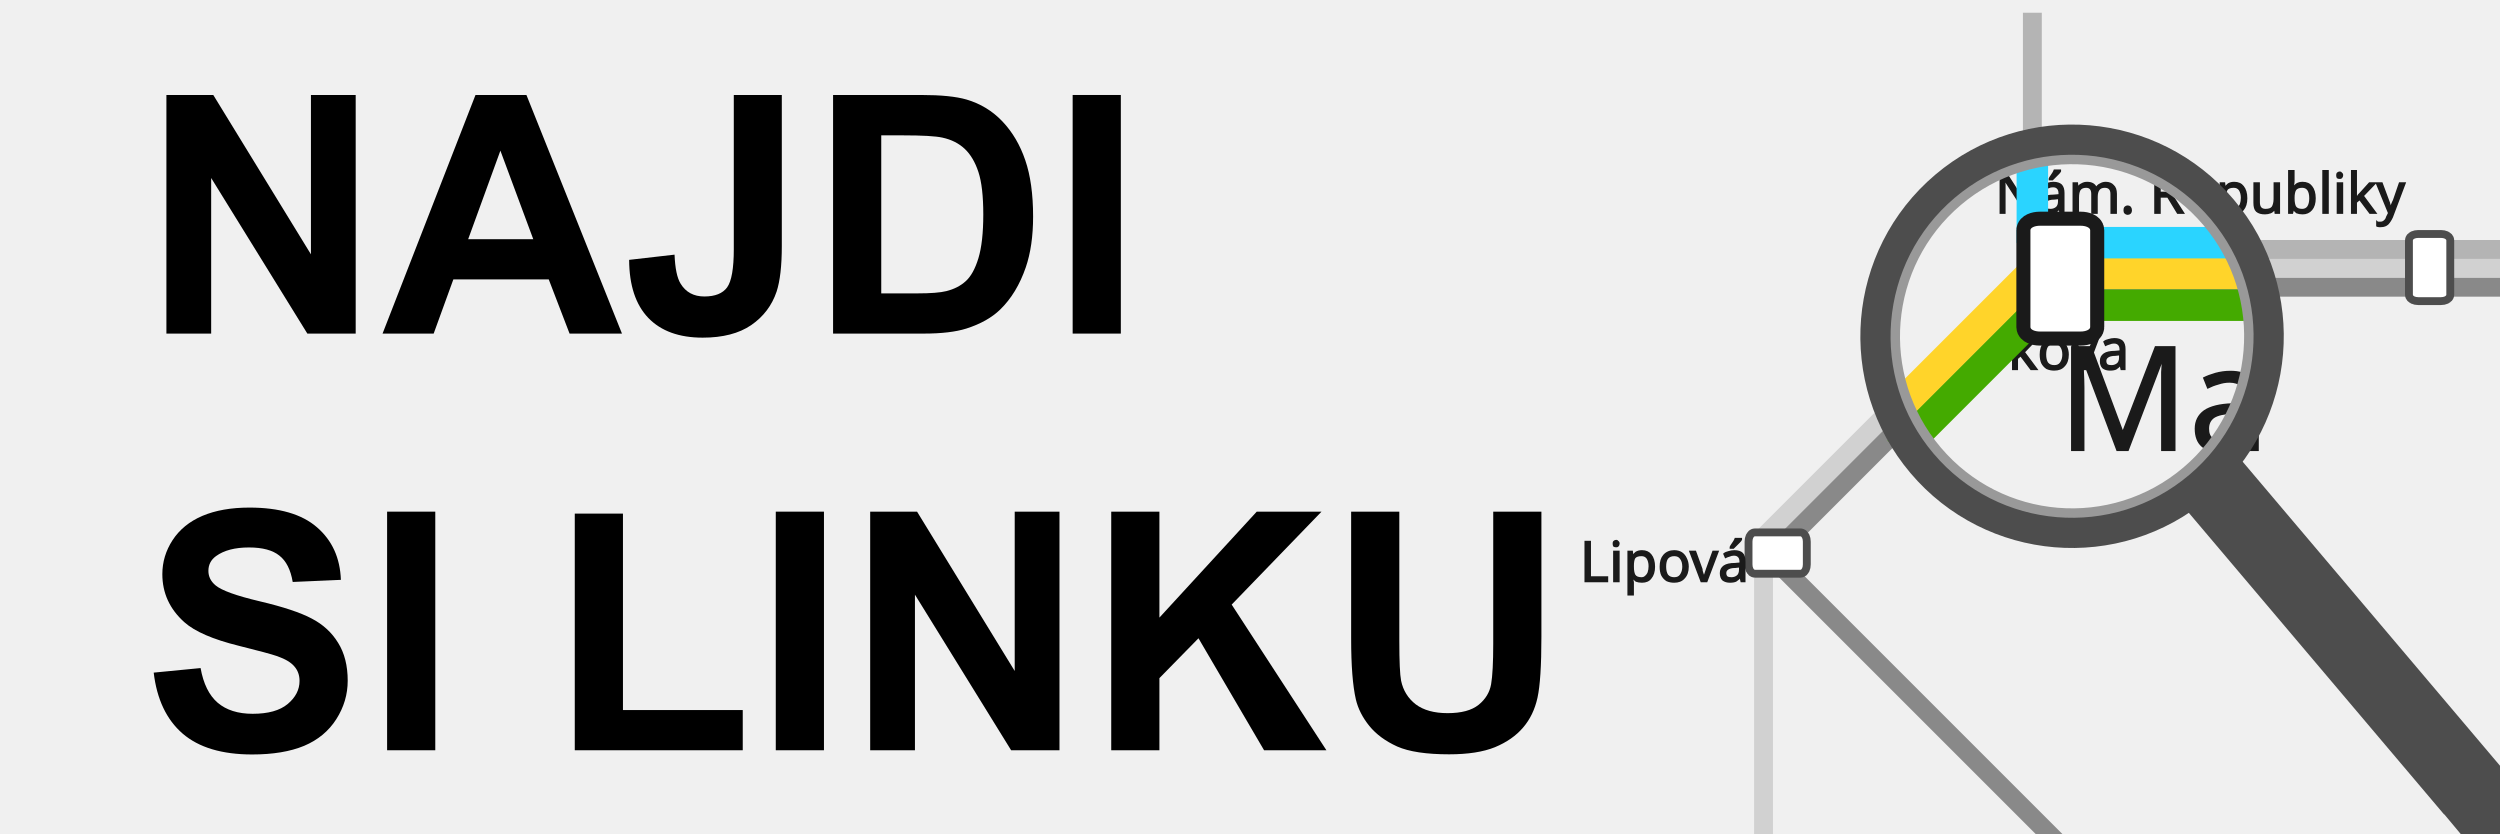
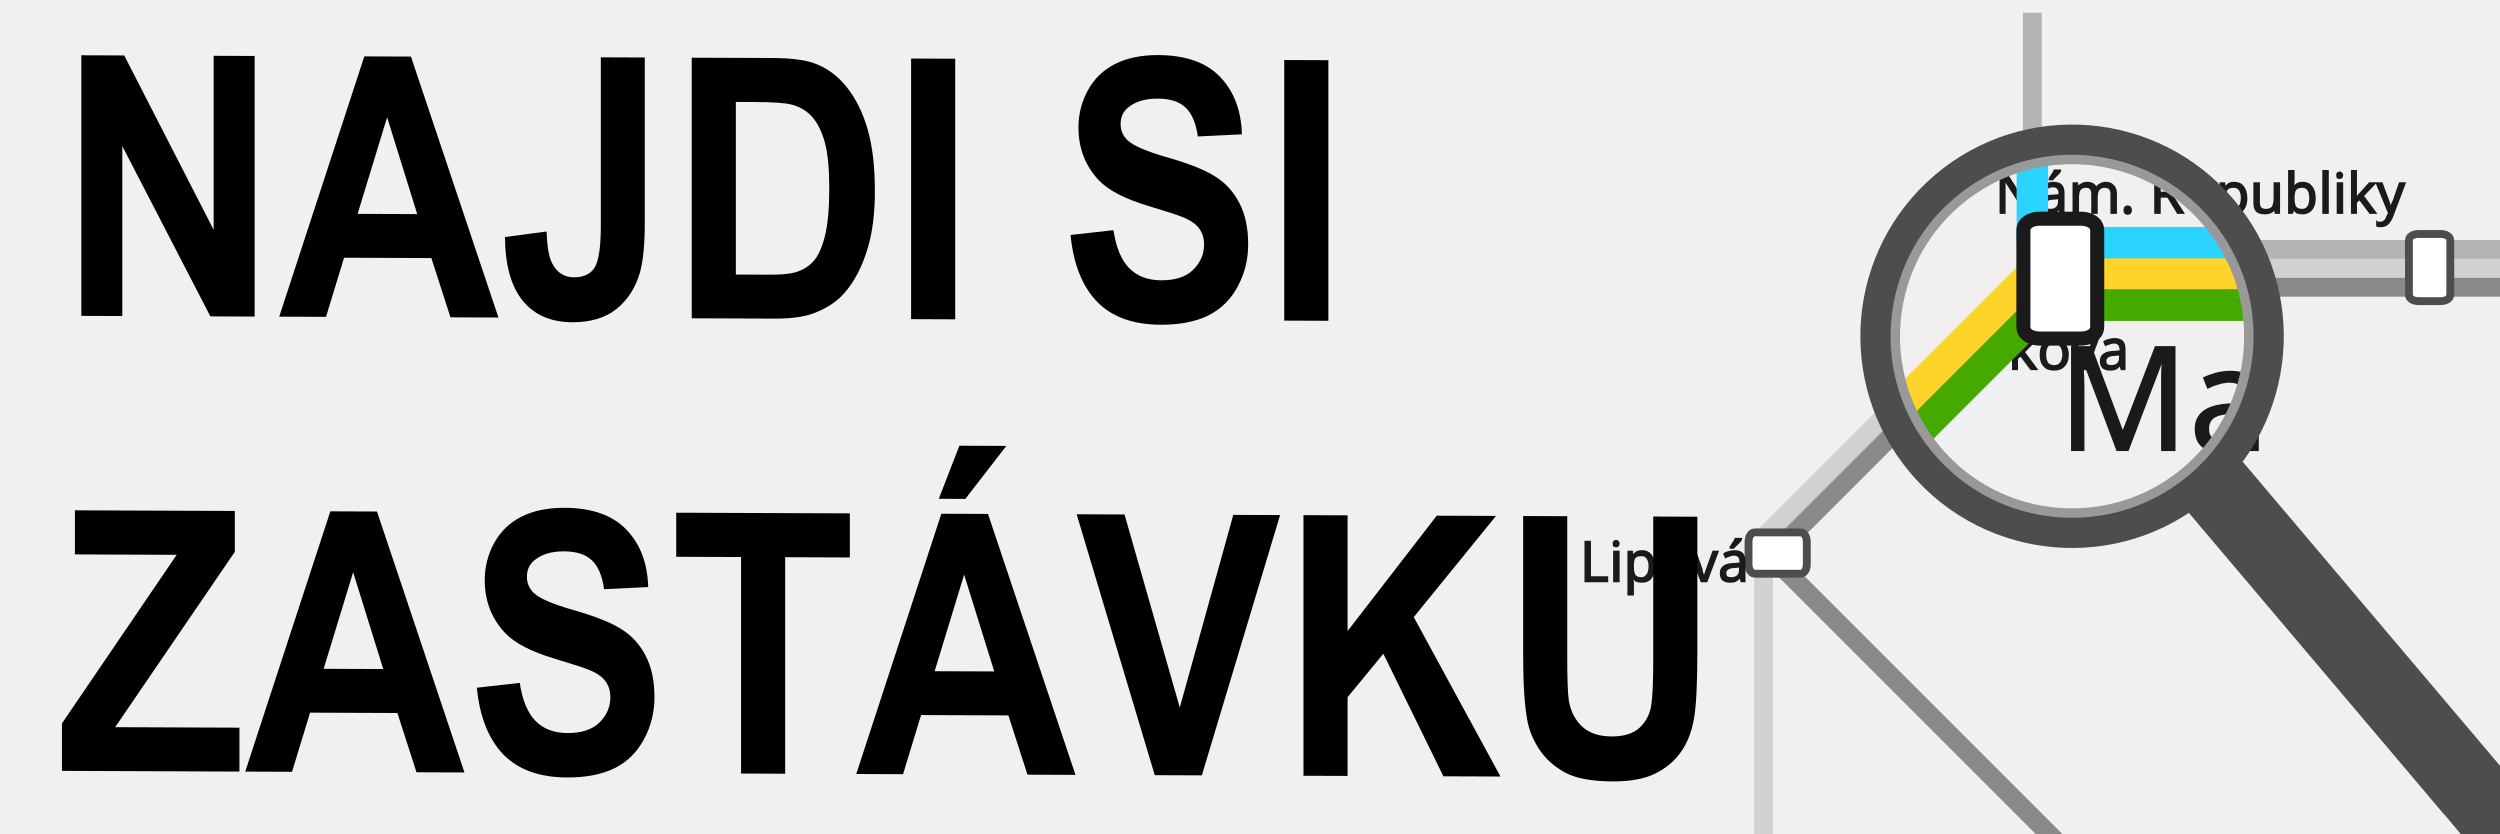
<svg xmlns="http://www.w3.org/2000/svg" width="300" height="100" viewBox="0 0 79.375 26.458" version="1.1" id="svg8">
  <defs id="defs2">
    <filter style="color-interpolation-filters:sRGB" id="filter873">
      <feColorMatrix values="0.21 0.72 0.072 0 0 0.21 0.72 0.072 0 0 0.21 0.72 0.072 0 0 0 0 0 1 0 " id="feColorMatrix871" />
    </filter>
    <filter style="color-interpolation-filters:sRGB" id="filter877">
      <feColorMatrix values="0.21 0.72 0.072 0 0 0.21 0.72 0.072 0 0 0.21 0.72 0.072 0 0 0 0 0 1 0 " id="feColorMatrix875" />
    </filter>
    <filter style="color-interpolation-filters:sRGB" id="filter881">
      <feColorMatrix values="0.21 0.72 0.072 0 0 0.21 0.72 0.072 0 0 0.21 0.72 0.072 0 0 0 0 0 1 0 " id="feColorMatrix879" />
    </filter>
  </defs>
  <g id="layer2" style="display:inline">
    <path style="fill:none;stroke:#ffd42a;stroke-width:0.6;stroke-linecap:butt;stroke-linejoin:bevel;stroke-miterlimit:4;stroke-dasharray:none;stroke-opacity:1;filter:url(#filter873)" d="M 55.992,28.58 V 17.053 L 64.527,8.518 H 79.989 64.527" id="path852" />
    <path style="fill:none;stroke:#44aa00;stroke-width:0.6;stroke-linecap:butt;stroke-linejoin:bevel;stroke-miterlimit:4;stroke-dasharray:none;stroke-opacity:1;filter:url(#filter877)" d="M 80.11,9.12 H 64.767 l -8.535,8.535 11.934,11.934" id="path854" />
    <path style="fill:none;stroke:#2ad4ff;stroke-width:0.6;stroke-linecap:butt;stroke-linejoin:bevel;stroke-miterlimit:4;stroke-dasharray:none;stroke-opacity:1;filter:url(#filter881)" d="M 80.001,7.92 H 64.527 V 0.405" id="path856" />
    <rect style="opacity:1;fill:#ffffff;fill-opacity:1;fill-rule:nonzero;stroke:#4d4d4d;stroke-width:0.5;stroke-linecap:round;stroke-linejoin:round;stroke-miterlimit:4;stroke-dasharray:none;stroke-dashoffset:0;stroke-opacity:1;paint-order:stroke fill markers" id="rect948" width="1.6" height="1.062" x="55.641" y="17.028" ry="0.169" rx="0.079" />
    <rect rx="0.079" ry="0.169" y="-77.671" x="7.554" height="1.062" width="1.881" id="rect954" style="opacity:1;fill:#ffffff;fill-opacity:1;fill-rule:nonzero;stroke:#4d4d4d;stroke-width:0.5;stroke-linecap:round;stroke-linejoin:round;stroke-miterlimit:4;stroke-dasharray:none;stroke-dashoffset:0;stroke-opacity:1;paint-order:stroke fill markers" transform="rotate(90)" />
    <text xml:space="preserve" style="font-style:normal;font-variant:normal;font-weight:normal;font-stretch:normal;font-size:5.292px;line-height:1.25;font-family:sans-serif;-inkscape-font-specification:sans-serif;letter-spacing:0px;word-spacing:0px;fill:#000000;fill-opacity:1;stroke:none;stroke-width:0.265" x="73.526" y="12.567" id="text978">
      <tspan id="tspan976" x="73.526" y="17.395" style="stroke-width:0.265" />
    </text>
    <text xml:space="preserve" style="font-style:normal;font-variant:normal;font-weight:normal;font-stretch:normal;font-size:5.292px;line-height:1.25;font-family:sans-serif;-inkscape-font-specification:sans-serif;text-align:end;letter-spacing:0px;word-spacing:0px;text-anchor:end;display:inline;fill:#000000;fill-opacity:1;stroke:#1a1a1a;stroke-width:0.05;stroke-miterlimit:4;stroke-dasharray:none" x="74.489" y="11.724" id="text1022">
      <tspan id="tspan1020" x="74.489" y="11.724" style="font-style:normal;font-variant:normal;font-weight:normal;font-stretch:normal;font-size:1.764px;font-family:calibri;-inkscape-font-specification:calibri;text-align:end;text-anchor:end;fill:#1a1a1a;stroke:#1a1a1a;stroke-width:0.05;stroke-miterlimit:4;stroke-dasharray:none">kova</tspan>
    </text>
    <text id="text1028" y="6.766" x="83.235" style="font-style:normal;font-variant:normal;font-weight:normal;font-stretch:normal;font-size:5.292px;line-height:1.25;font-family:sans-serif;-inkscape-font-specification:sans-serif;text-align:end;letter-spacing:0px;word-spacing:0px;text-anchor:end;display:inline;fill:#000000;fill-opacity:1;stroke:#1a1a1a;stroke-width:0.05;stroke-miterlimit:4;stroke-dasharray:none" xml:space="preserve">
      <tspan style="font-style:normal;font-variant:normal;font-weight:normal;font-stretch:normal;font-size:1.764px;font-family:calibri;-inkscape-font-specification:calibri;text-align:end;text-anchor:end;fill:#1a1a1a;stroke:#1a1a1a;stroke-width:0.05;stroke-miterlimit:4;stroke-dasharray:none" y="6.766" x="83.235" id="tspan1026">Nám. Republiky</tspan>
    </text>
    <text xml:space="preserve" style="font-style:normal;font-variant:normal;font-weight:normal;font-stretch:normal;font-size:5.292px;line-height:1.25;font-family:sans-serif;-inkscape-font-specification:sans-serif;text-align:end;letter-spacing:0px;word-spacing:0px;text-anchor:end;display:inline;fill:#000000;fill-opacity:1;stroke:#1a1a1a;stroke-width:0.05;stroke-miterlimit:4;stroke-dasharray:none" x="62.422" y="18.459" id="text1032">
      <tspan id="tspan1030" x="62.422" y="18.459" style="font-style:normal;font-variant:normal;font-weight:normal;font-stretch:normal;font-size:1.764px;font-family:calibri;-inkscape-font-specification:calibri;text-align:end;text-anchor:end;fill:#1a1a1a;stroke:#1a1a1a;stroke-width:0.05;stroke-miterlimit:4;stroke-dasharray:none">Lipová</tspan>
    </text>
  </g>
  <g id="layer4" style="display:inline">
    <path id="path862" d="m 60.014,13.197 4.513,-4.513 h 7.017" style="fill:none;stroke:#ffd42a;stroke-width:1;stroke-linecap:butt;stroke-linejoin:bevel;stroke-miterlimit:4;stroke-dasharray:none;stroke-opacity:1" />
    <path id="path864" d="M 71.271,9.69 H 64.923 L 60.28,14.334" style="fill:none;stroke:#44aa00;stroke-width:1;stroke-linecap:butt;stroke-linejoin:bevel;stroke-miterlimit:4;stroke-dasharray:none;stroke-opacity:1" />
    <path id="path866" d="M 70.928,7.705 H 64.527 V 4.846" style="fill:none;stroke:#2ad4ff;stroke-width:1;stroke-linecap:butt;stroke-linejoin:bevel;stroke-miterlimit:4;stroke-dasharray:none;stroke-opacity:1" />
    <rect rx="0.14" ry="0.303" y="-66.363" x="7.167" height="1.897" width="3.359" id="rect950" style="opacity:1;fill:#ffffff;fill-opacity:1;fill-rule:nonzero;stroke:#1a1a1a;stroke-width:0.893;stroke-linecap:round;stroke-linejoin:round;stroke-miterlimit:4;stroke-dasharray:none;stroke-dashoffset:0;stroke-opacity:1;paint-order:stroke fill markers" transform="rotate(90)" />
    <flowRoot xml:space="preserve" id="flowRoot956" style="font-style:normal;font-variant:normal;font-weight:normal;font-stretch:normal;font-size:20px;line-height:1.25;font-family:sans-serif;-inkscape-font-specification:sans-serif;letter-spacing:0px;word-spacing:0px;fill:#000000;fill-opacity:1;stroke:none" transform="scale(0.2645833)">
      <flowRegion id="flowRegion958">
        <rect id="rect960" width="86" height="22.25" x="247.5" y="44.5" />
      </flowRegion>
      <flowPara id="flowPara962">Do</flowPara>
    </flowRoot>
    <text xml:space="preserve" style="font-style:normal;font-variant:normal;font-weight:normal;font-stretch:normal;font-size:5.292px;line-height:1.25;font-family:sans-serif;-inkscape-font-specification:sans-serif;letter-spacing:0px;word-spacing:0px;fill:#000000;fill-opacity:1;stroke:#1a1a1a;stroke-width:0.05;stroke-miterlimit:4;stroke-dasharray:none" x="65.328" y="14.296" id="text966">
      <tspan id="tspan964" x="65.328" y="14.296" style="font-style:normal;font-variant:normal;font-weight:normal;font-stretch:normal;font-size:4.586px;font-family:calibri;-inkscape-font-specification:calibri;fill:#1a1a1a;stroke:#1a1a1a;stroke-width:0.05;stroke-miterlimit:4;stroke-dasharray:none">Ma</tspan>
    </text>
    <text xml:space="preserve" style="font-style:normal;font-variant:normal;font-weight:normal;font-stretch:normal;font-size:5.292px;line-height:1.25;font-family:sans-serif;-inkscape-font-specification:sans-serif;letter-spacing:0px;word-spacing:0px;fill:#000000;fill-opacity:1;stroke:none;stroke-width:0.265" x="73.223" y="15.875" id="text970">
      <tspan id="tspan968" x="73.223" y="20.703" style="stroke-width:0.265" />
    </text>
  </g>
  <g id="layer1" transform="translate(0,-270.5417)" style="display:inline">
    <g id="g839" transform="matrix(1.044032,-0.8836254,0.8836254,1.044032,-187.2954,-1.852933)">
      <circle style="opacity:1;fill:none;fill-opacity:1;fill-rule:nonzero;stroke:#4d4d4d;stroke-width:0.877;stroke-linecap:butt;stroke-linejoin:miter;stroke-miterlimit:4;stroke-dasharray:none;stroke-dashoffset:0;stroke-opacity:1;paint-order:stroke fill markers" id="circle827" cx="7.536" cy="277.511" r="4.476" />
      <circle r="4.104" cy="277.511" cx="7.536" id="path825" style="opacity:1;fill:none;fill-opacity:1;fill-rule:nonzero;stroke:#999999;stroke-width:0.219;stroke-linecap:butt;stroke-linejoin:miter;stroke-miterlimit:4;stroke-dasharray:none;stroke-dashoffset:0;stroke-opacity:1;paint-order:stroke fill markers" />
      <path id="rect829" d="m 6.957,281.835 v 9.728 h 0.005 c -0.001,0.26 -0.005,0.509 -0.005,0.775 0,5.818 0.286,10.502 0.64,10.502 h 0.441 c 0.355,0 0.64,-4.683 0.64,-10.502 0,-0.265 -0.004,-0.514 -0.005,-0.775 h 0.005 v -9.728 H 8.039 7.597 Z" style="opacity:1;fill:#4d4d4d;fill-opacity:1;fill-rule:nonzero;stroke:none;stroke-width:0.462;stroke-linecap:butt;stroke-linejoin:miter;stroke-miterlimit:4;stroke-dasharray:none;stroke-dashoffset:0;stroke-opacity:1;paint-order:stroke fill markers" />
    </g>
  </g>
  <g id="layer6" />
  <g id="layer5">
    <g aria-label="NAJDI SI LINKU" transform="matrix(0.2645833,0,0,0.2645833,-27.78125,-0.79375)" style="font-style:normal;font-variant:normal;font-weight:normal;font-stretch:normal;font-size:20px;line-height:1.25;font-family:sans-serif;-inkscape-font-specification:sans-serif;letter-spacing:0px;word-spacing:0px;display:inline;fill:#000000;fill-opacity:1;stroke:none" id="flowRoot895">
-       <path d="M 124.969,43.03 V 14.397 h 5.625 L 142.312,33.518 V 14.397 h 5.371 v 28.633 h -5.801 L 130.34,24.358 v 18.672 z" style="font-style:normal;font-variant:normal;font-weight:bold;font-stretch:normal;font-size:40px;font-family:Arial;-inkscape-font-specification:'Arial Bold'" id="path863" />
-       <path d="m 179.637,43.03 h -6.289 l -2.5,-6.504 h -11.445 l -2.363,6.504 h -6.133 l 11.152,-28.633 h 6.113 z m -10.645,-11.328 -3.945,-10.625 -3.867,10.625 z" style="font-style:normal;font-variant:normal;font-weight:bold;font-stretch:normal;font-size:40px;font-family:Arial;-inkscape-font-specification:'Arial Bold'" id="path865" />
-       <path d="m 193.055,14.397 h 5.762 v 18.125 q 0,3.555 -0.625,5.469 -0.84,2.5 -3.047,4.023 -2.207,1.504 -5.82,1.504 -4.238,0 -6.523,-2.363 -2.285,-2.383 -2.305,-6.973 l 5.449,-0.625 q 0.098,2.461 0.723,3.477 0.938,1.543 2.852,1.543 1.934,0 2.734,-1.094 0.801,-1.113 0.801,-4.59 z" style="font-style:normal;font-variant:normal;font-weight:bold;font-stretch:normal;font-size:40px;font-family:Arial;-inkscape-font-specification:'Arial Bold'" id="path867" />
-       <path d="m 204.969,14.397 h 10.566 q 3.574,0 5.449,0.547 2.52,0.742 4.316,2.637 1.797,1.895 2.734,4.648 0.938,2.734 0.938,6.758 0,3.535 -0.879,6.094 -1.074,3.125 -3.066,5.059 -1.504,1.465 -4.062,2.285 -1.914,0.605 -5.117,0.605 h -10.879 z m 5.781,4.844 v 18.965 h 4.316 q 2.422,0 3.496,-0.273 1.406,-0.352 2.324,-1.191 0.938,-0.84 1.523,-2.754 0.586,-1.934 0.586,-5.254 0,-3.32 -0.586,-5.098 -0.586,-1.777 -1.641,-2.773 -1.055,-0.996 -2.676,-1.348 -1.211,-0.273 -4.746,-0.273 z" style="font-style:normal;font-variant:normal;font-weight:bold;font-stretch:normal;font-size:40px;font-family:Arial;-inkscape-font-specification:'Arial Bold'" id="path869" />
-       <path d="M 233.719,43.03 V 14.397 H 239.5 v 28.633 z" style="font-style:normal;font-variant:normal;font-weight:bold;font-stretch:normal;font-size:40px;font-family:Arial;-inkscape-font-specification:'Arial Bold'" id="path871" />
-       <path d="m 123.445,83.714 5.625,-0.547 q 0.508,2.832 2.051,4.16 1.562,1.328 4.199,1.328 2.793,0 4.199,-1.172 1.426,-1.191 1.426,-2.773 0,-1.016 -0.605,-1.719 -0.586,-0.723 -2.07,-1.25 -1.016,-0.352 -4.629,-1.25 -4.648,-1.152 -6.523,-2.832 -2.637,-2.363 -2.637,-5.762 0,-2.188 1.23,-4.082 1.25,-1.914 3.574,-2.91 2.344,-0.996 5.645,-0.996 5.391,0 8.105,2.363 2.734,2.363 2.871,6.309 l -5.781,0.254 q -0.371,-2.207 -1.602,-3.164 -1.211,-0.977 -3.652,-0.977 -2.52,0 -3.945,1.035 -0.918,0.664 -0.918,1.777 0,1.016 0.859,1.738 1.094,0.918 5.312,1.914 4.219,0.996 6.23,2.07 2.031,1.055 3.164,2.91 1.152,1.836 1.152,4.551 0,2.461 -1.367,4.609 -1.367,2.148 -3.867,3.203 -2.5,1.035 -6.23,1.035 -5.43,0 -8.34,-2.5 -2.91,-2.52 -3.477,-7.324 z" style="font-size:40px" id="path873" />
-       <path d="M 151.453,93.03 V 64.397 h 5.781 v 28.633 z" style="font-size:40px" id="path875" />
-       <path d="M 173.973,93.03 V 64.632 h 5.781 v 23.574 h 14.375 v 4.824 z" style="font-size:40px" id="path877" />
-       <path d="M 198.094,93.03 V 64.397 h 5.781 v 28.633 z" style="font-size:40px" id="path879" />
-       <path d="M 209.422,93.03 V 64.397 h 5.625 l 11.719,19.121 V 64.397 h 5.371 v 28.633 h -5.801 L 214.793,74.358 v 18.672 z" style="font-size:40px" id="path881" />
-       <path d="M 238.348,93.03 V 64.397 h 5.781 v 12.715 l 11.68,-12.715 h 7.773 l -10.781,11.152 11.367,17.48 h -7.48 l -7.871,-13.438 -4.688,4.785 v 8.652 z" style="font-size:40px" id="path883" />
-       <path d="m 267.137,64.397 h 5.781 v 15.508 q 0,3.691 0.215,4.785 0.371,1.758 1.758,2.832 1.406,1.055 3.828,1.055 2.461,0 3.711,-0.996 1.25,-1.016 1.504,-2.48 0.254,-1.465 0.254,-4.863 V 64.397 h 5.781 v 15.039 q 0,5.156 -0.469,7.285 -0.469,2.129 -1.738,3.594 -1.25,1.465 -3.359,2.344 -2.109,0.859 -5.508,0.859 -4.102,0 -6.23,-0.938 -2.109,-0.957 -3.34,-2.461 -1.23,-1.523 -1.621,-3.184 -0.566,-2.461 -0.566,-7.266 z" style="font-size:40px" id="path885" />
+       <g aria-label="NAJDI SI ZASTÁVKU" transform="matrix(0.9156124,0.00360312,0,1.092165,0,0)" style="font-style:normal;font-variant:normal;font-weight:normal;font-stretch:normal;font-size:18.312px;line-height:1.25;font-family:sans-serif;-inkscape-font-specification:sans-serif;letter-spacing:0px;word-spacing:0px;fill:#000000;fill-opacity:1;stroke:none;stroke-width:0.916" id="text872">
+         <path d="M 125.335,37.04 V 8.407 h 5.625 L 142.679,27.528 V 8.407 h 5.371 V 37.04 h -5.801 L 130.706,18.368 v 18.672 z" style="font-style:normal;font-variant:normal;font-weight:bold;font-stretch:normal;font-size:40px;font-family:arial;-inkscape-font-specification:'arial Bold';stroke-width:0.916" id="path890" />
+         <path d="m 180.003,37.04 h -6.289 l -2.5,-6.504 h -11.445 l -2.363,6.504 h -6.133 L 162.425,8.407 h 6.113 z m -10.645,-11.328 -3.945,-10.625 -3.867,10.625 z" style="font-style:normal;font-variant:normal;font-weight:bold;font-stretch:normal;font-size:40px;font-family:arial;-inkscape-font-specification:'arial Bold';stroke-width:0.916" id="path892" />
+         <path d="m 193.421,8.407 h 5.762 V 26.532 q 0,3.555 -0.625,5.469 -0.84,2.5 -3.047,4.023 -2.207,1.504 -5.82,1.504 -4.238,0 -6.523,-2.363 -2.285,-2.383 -2.305,-6.973 l 5.449,-0.625 q 0.098,2.461 0.723,3.477 0.938,1.543 2.852,1.543 1.934,0 2.734,-1.094 0.801,-1.113 0.801,-4.59 z" style="font-style:normal;font-variant:normal;font-weight:bold;font-stretch:normal;font-size:40px;font-family:arial;-inkscape-font-specification:'arial Bold';stroke-width:0.916" id="path894" />
+         <path d="m 205.335,8.407 h 10.566 q 3.574,0 5.449,0.547 2.52,0.742 4.316,2.637 1.797,1.895 2.734,4.648 0.938,2.734 0.938,6.758 0,3.535 -0.879,6.094 -1.074,3.125 -3.066,5.059 -1.504,1.465 -4.062,2.285 -1.914,0.605 -5.117,0.605 h -10.879 z m 5.781,4.844 v 18.965 h 4.316 q 2.422,0 3.496,-0.273 1.406,-0.352 2.324,-1.191 0.938,-0.84 1.523,-2.754 0.586,-1.934 0.586,-5.254 0,-3.32 -0.586,-5.098 -0.586,-1.777 -1.641,-2.773 -1.055,-0.996 -2.676,-1.348 -1.211,-0.273 -4.746,-0.273 z" style="font-style:normal;font-variant:normal;font-weight:bold;font-stretch:normal;font-size:40px;font-family:arial;-inkscape-font-specification:'arial Bold';stroke-width:0.916" id="path896" />
+         <path d="M 234.085,37.04 V 8.407 h 5.781 V 37.04 Z" style="font-style:normal;font-variant:normal;font-weight:bold;font-stretch:normal;font-size:40px;font-family:arial;-inkscape-font-specification:'arial Bold';stroke-width:0.916" id="path898" />
+         <path d="m 254.983,27.723 5.625,-0.547 q 0.508,2.832 2.051,4.16 1.562,1.328 4.199,1.328 2.793,0 4.199,-1.172 1.426,-1.191 1.426,-2.773 0,-1.016 -0.605,-1.719 -0.586,-0.723 -2.07,-1.25 -1.016,-0.352 -4.629,-1.25 -4.648,-1.152 -6.523,-2.832 -2.637,-2.363 -2.637,-5.762 0,-2.188 1.23,-4.082 1.25,-1.914 3.574,-2.91 2.344,-0.996 5.645,-0.996 5.391,0 8.105,2.363 2.734,2.363 2.871,6.309 l -5.781,0.254 q -0.371,-2.207 -1.602,-3.164 -1.211,-0.977 -3.652,-0.977 -2.52,0 -3.945,1.035 -0.918,0.664 -0.918,1.777 0,1.016 0.859,1.738 1.094,0.918 5.312,1.914 4.219,0.996 6.23,2.07 2.031,1.055 3.164,2.91 1.152,1.836 1.152,4.551 0,2.461 -1.367,4.609 -1.367,2.148 -3.867,3.203 -2.5,1.035 -6.23,1.035 -5.43,0 -8.34,-2.5 -2.91,-2.52 -3.477,-7.324 z" style="font-style:normal;font-variant:normal;font-weight:bold;font-stretch:normal;font-size:40px;font-family:arial;-inkscape-font-specification:'arial Bold';stroke-width:0.916" id="path900" />
+         <path d="M 282.991,37.04 V 8.407 h 5.781 V 37.04 Z" style="font-style:normal;font-variant:normal;font-weight:bold;font-stretch:normal;font-size:40px;font-family:arial;-inkscape-font-specification:'arial Bold';stroke-width:0.916" id="path902" />
+         <path d="m 122.796,87.04 v -5.215 l 15.039,-18.574 h -13.34 v -4.844 h 20.957 v 4.492 l -15.684,19.316 h 16.289 v 4.824 z" style="font-style:normal;font-variant:normal;font-weight:bold;font-stretch:normal;font-size:40px;font-family:arial;-inkscape-font-specification:'arial Bold';stroke-width:0.916" id="path904" />
+         <path d="m 175.55,87.04 h -6.289 l -2.5,-6.504 h -11.445 l -2.363,6.504 h -6.133 l 11.152,-28.633 h 6.113 z m -10.645,-11.328 -3.945,-10.625 -3.867,10.625 z" style="font-style:normal;font-variant:normal;font-weight:bold;font-stretch:normal;font-size:40px;font-family:arial;-inkscape-font-specification:'arial Bold';stroke-width:0.916" id="path906" />
+         <path d="m 177.171,77.723 5.625,-0.547 q 0.508,2.832 2.051,4.16 1.562,1.328 4.199,1.328 2.793,0 4.199,-1.172 1.426,-1.191 1.426,-2.773 0,-1.016 -0.605,-1.719 -0.586,-0.723 -2.07,-1.25 -1.016,-0.352 -4.629,-1.25 -4.648,-1.152 -6.523,-2.832 -2.637,-2.363 -2.637,-5.762 0,-2.188 1.23,-4.082 1.25,-1.914 3.574,-2.91 2.344,-0.996 5.645,-0.996 5.391,0 8.105,2.363 2.734,2.363 2.871,6.309 l -5.781,0.254 q -0.371,-2.207 -1.602,-3.164 -1.211,-0.977 -3.652,-0.977 -2.52,0 -3.945,1.035 -0.918,0.664 -0.918,1.777 0,1.016 0.859,1.738 1.094,0.918 5.312,1.914 4.219,0.996 6.23,2.07 2.031,1.055 3.164,2.91 1.152,1.836 1.152,4.551 0,2.461 -1.367,4.609 -1.367,2.148 -3.867,3.203 -2.5,1.035 -6.23,1.035 -5.43,0 -8.34,-2.5 -2.91,-2.52 -3.477,-7.324 z" style="font-style:normal;font-variant:normal;font-weight:bold;font-stretch:normal;font-size:40px;font-family:arial;-inkscape-font-specification:'arial Bold';stroke-width:0.916" id="path908" />
+         <path d="M 211.8,87.04 V 63.251 h -8.496 v -4.844 h 22.754 v 4.844 h -8.477 v 23.789 z" style="font-style:normal;font-variant:normal;font-weight:bold;font-stretch:normal;font-size:40px;font-family:arial;-inkscape-font-specification:'arial Bold';stroke-width:0.916" id="path910" />
+         <path d="m 255.628,87.04 h -6.289 l -2.5,-6.504 h -11.445 l -2.363,6.504 h -6.133 l 11.152,-28.633 h 6.113 z m -10.645,-11.328 -3.945,-10.625 -3.867,10.625 z m -7.266,-18.945 2.695,-5.84 h 6.152 l -5.371,5.84 z" style="font-style:normal;font-variant:normal;font-weight:bold;font-stretch:normal;font-size:40px;font-family:arial;-inkscape-font-specification:'arial Bold';stroke-width:0.916" id="path912" />
+         <path d="M 266.019,87.04 255.784,58.407 h 6.27 l 7.246,21.191 7.012,-21.191 h 6.133 l -10.254,28.633 z" style="font-style:normal;font-variant:normal;font-weight:bold;font-stretch:normal;font-size:40px;font-family:arial;-inkscape-font-specification:'arial Bold';stroke-width:0.916" id="path914" />
+         <path d="M 285.511,87.04 V 58.407 h 5.781 v 12.715 l 11.68,-12.715 h 7.773 l -10.781,11.152 11.367,17.48 h -7.48 l -7.871,-13.438 -4.688,4.785 v 8.652 z" style="font-style:normal;font-variant:normal;font-weight:bold;font-stretch:normal;font-size:40px;font-family:arial;-inkscape-font-specification:'arial Bold';stroke-width:0.916" id="path916" />
+         <path d="m 314.3,58.407 h 5.781 v 15.508 q 0,3.691 0.215,4.785 0.371,1.758 1.758,2.832 1.406,1.055 3.828,1.055 2.461,0 3.711,-0.996 1.25,-1.016 1.504,-2.48 0.254,-1.465 0.254,-4.863 V 58.407 h 5.781 v 15.039 q 0,5.156 -0.469,7.285 -0.469,2.129 -1.738,3.594 -1.25,1.465 -3.359,2.344 -2.109,0.859 -5.508,0.859 -4.102,0 -6.23,-0.938 -2.109,-0.957 -3.34,-2.461 -1.23,-1.523 -1.621,-3.184 -0.566,-2.461 -0.566,-7.266 z" style="font-style:normal;font-variant:normal;font-weight:bold;font-stretch:normal;font-size:40px;font-family:arial;-inkscape-font-specification:'arial Bold';stroke-width:0.916" id="path918" />
+       </g>
+     </g>
+   </g>
+   <g id="layer3" style="display:none">
+     <g id="g884" style="font-style:normal;font-variant:normal;font-weight:normal;font-stretch:normal;font-size:20px;line-height:1.25;font-family:sans-serif;-inkscape-font-specification:sans-serif;letter-spacing:0px;word-spacing:0px;display:inline;fill:#000000;fill-opacity:1;stroke:none" transform="matrix(0.2645833,0,0,0.2645833,-27.78125,-0.79375)" aria-label="NAJDI SI LINKU">
+       <text transform="matrix(0.9156124,0.00360312,0,1.092165,0,0)" id="text882" y="37.04" x="122.366" style="font-style:normal;font-variant:normal;font-weight:normal;font-stretch:normal;font-size:18.312px;line-height:1.25;font-family:sans-serif;-inkscape-font-specification:sans-serif;letter-spacing:0px;word-spacing:0px;fill:#000000;fill-opacity:1;stroke:none;stroke-width:0.916" xml:space="preserve">
+         <tspan style="font-style:normal;font-variant:normal;font-weight:bold;font-stretch:normal;font-size:40px;font-family:arial;-inkscape-font-specification:'arial Bold';stroke-width:0.916" y="37.04" x="122.366" id="tspan878">NAJDI SI</tspan>
+         <tspan id="tspan880" style="font-style:normal;font-variant:normal;font-weight:bold;font-stretch:normal;font-size:40px;font-family:arial;-inkscape-font-specification:'arial Bold';stroke-width:0.916" y="87.04" x="122.366">ZASTÁVKU</tspan>
+       </text>
    </g>
  </g>
</svg>
